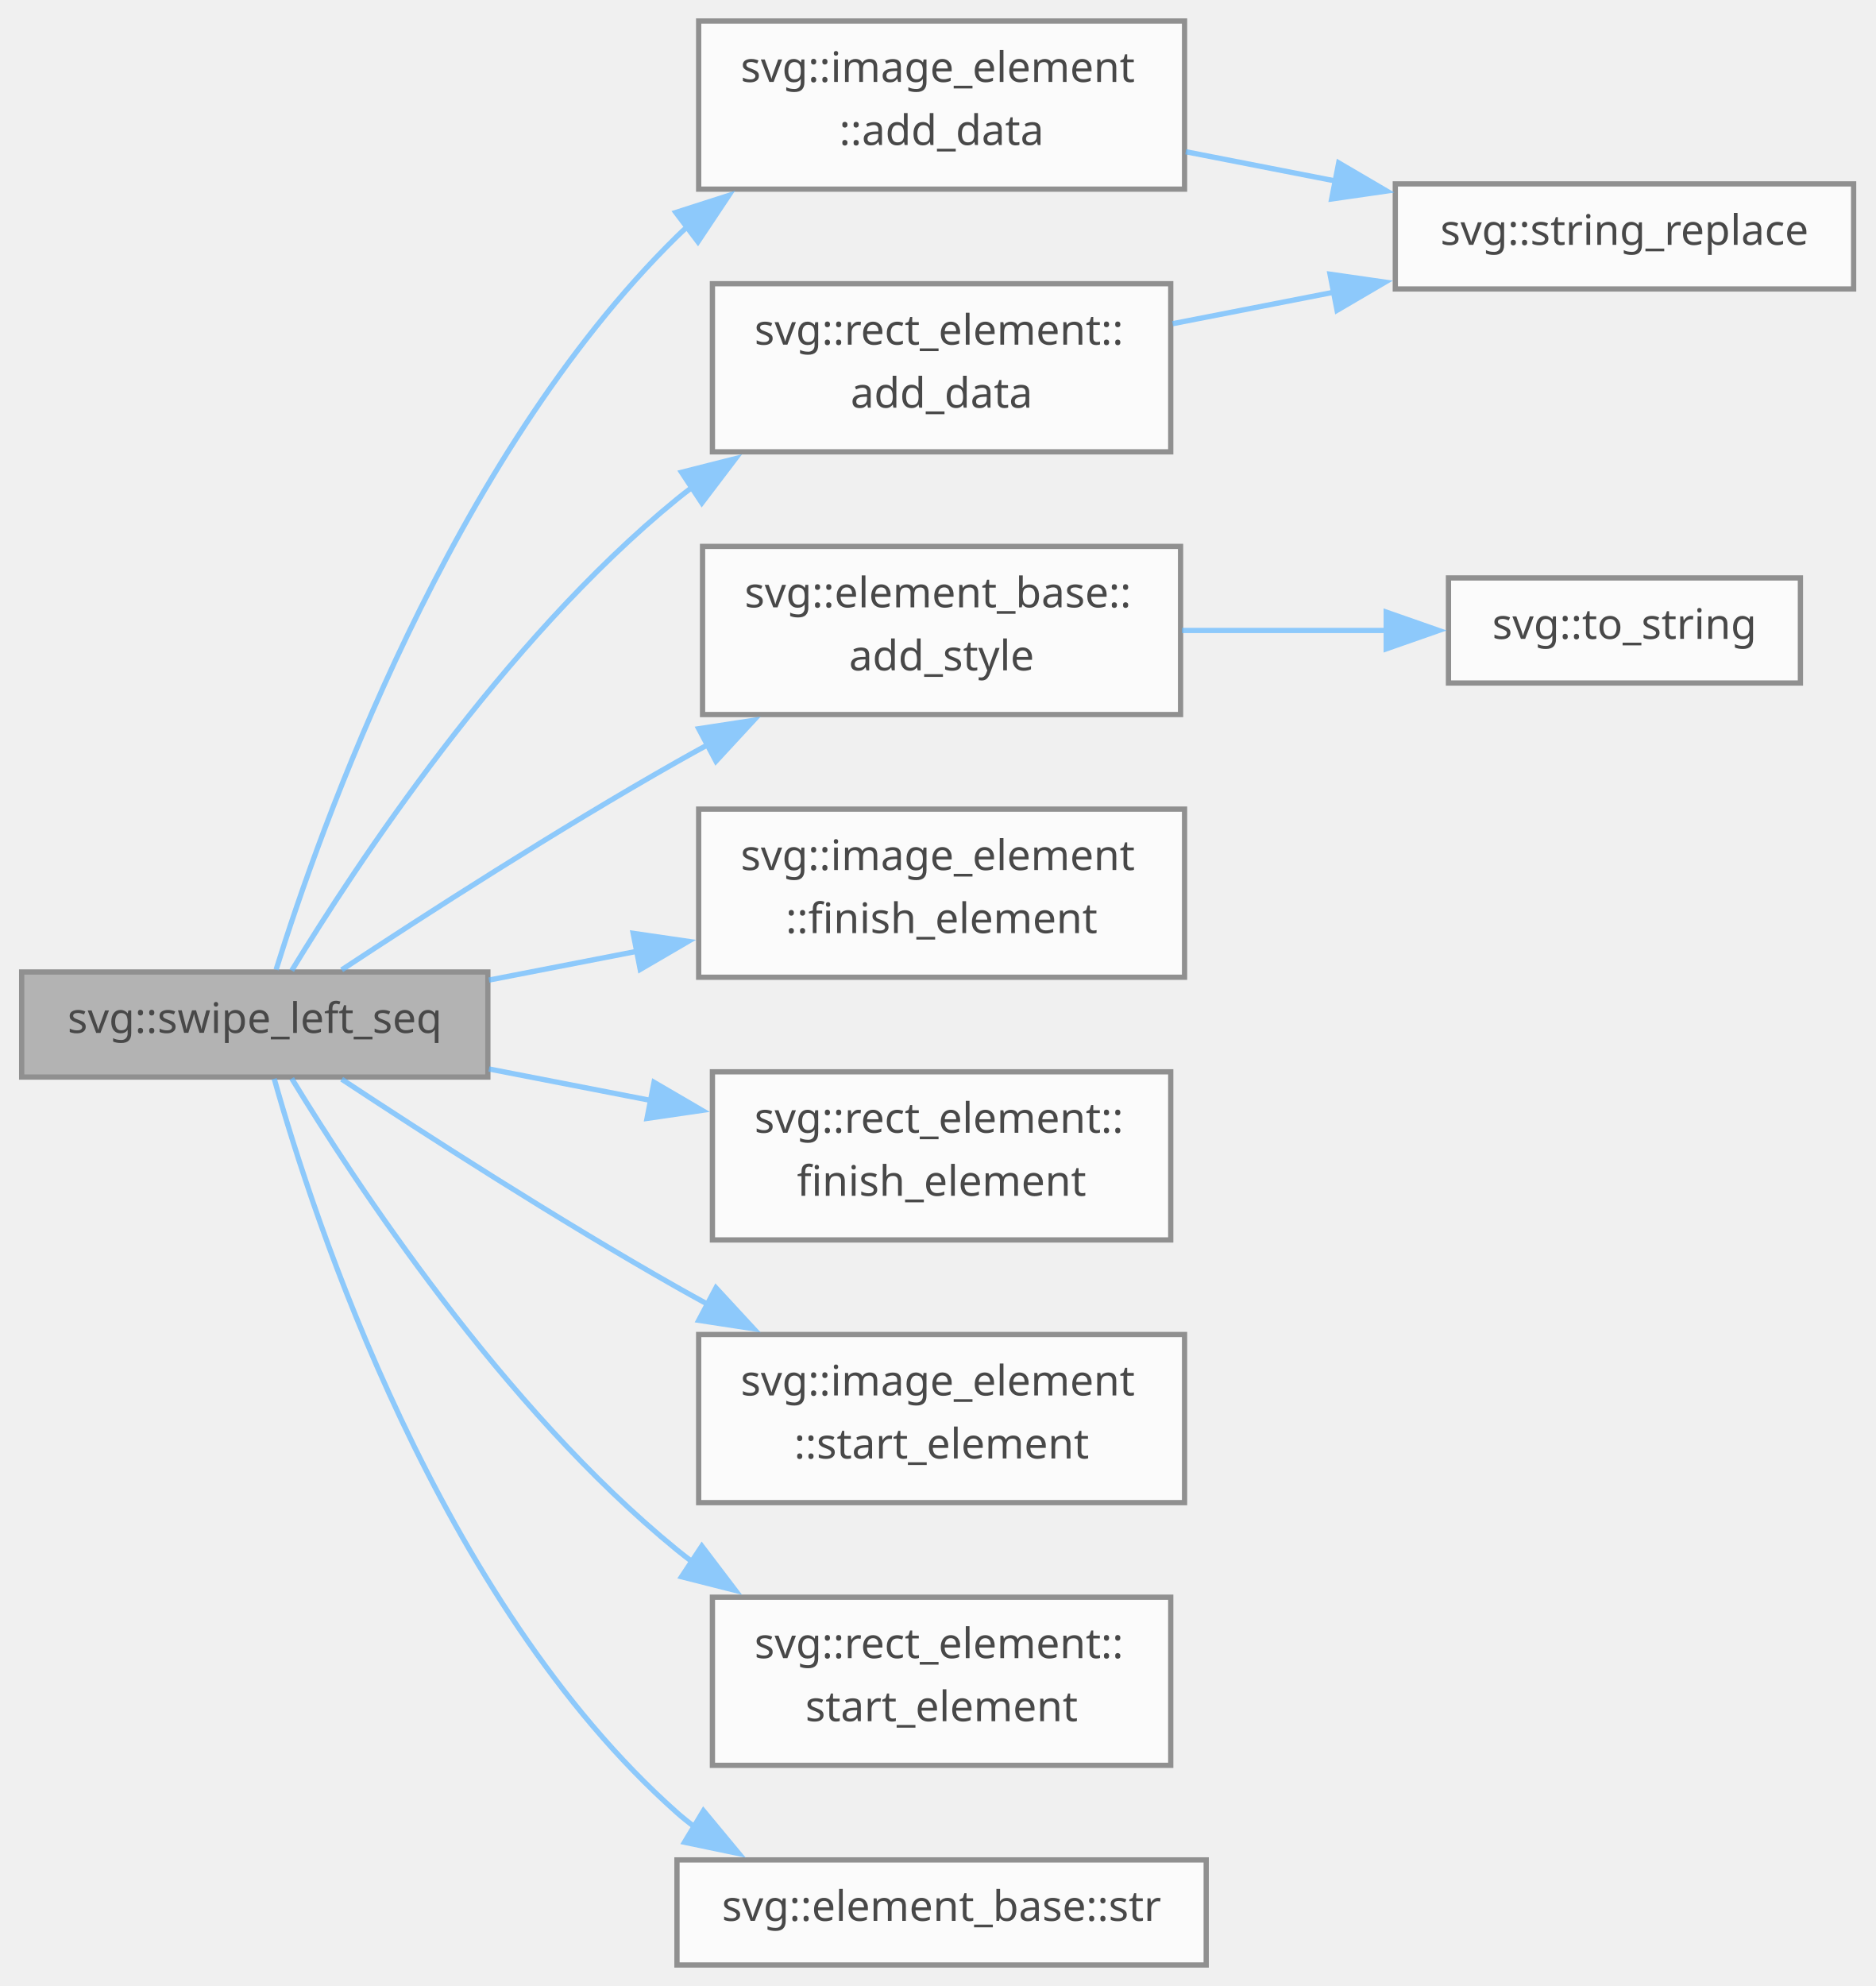
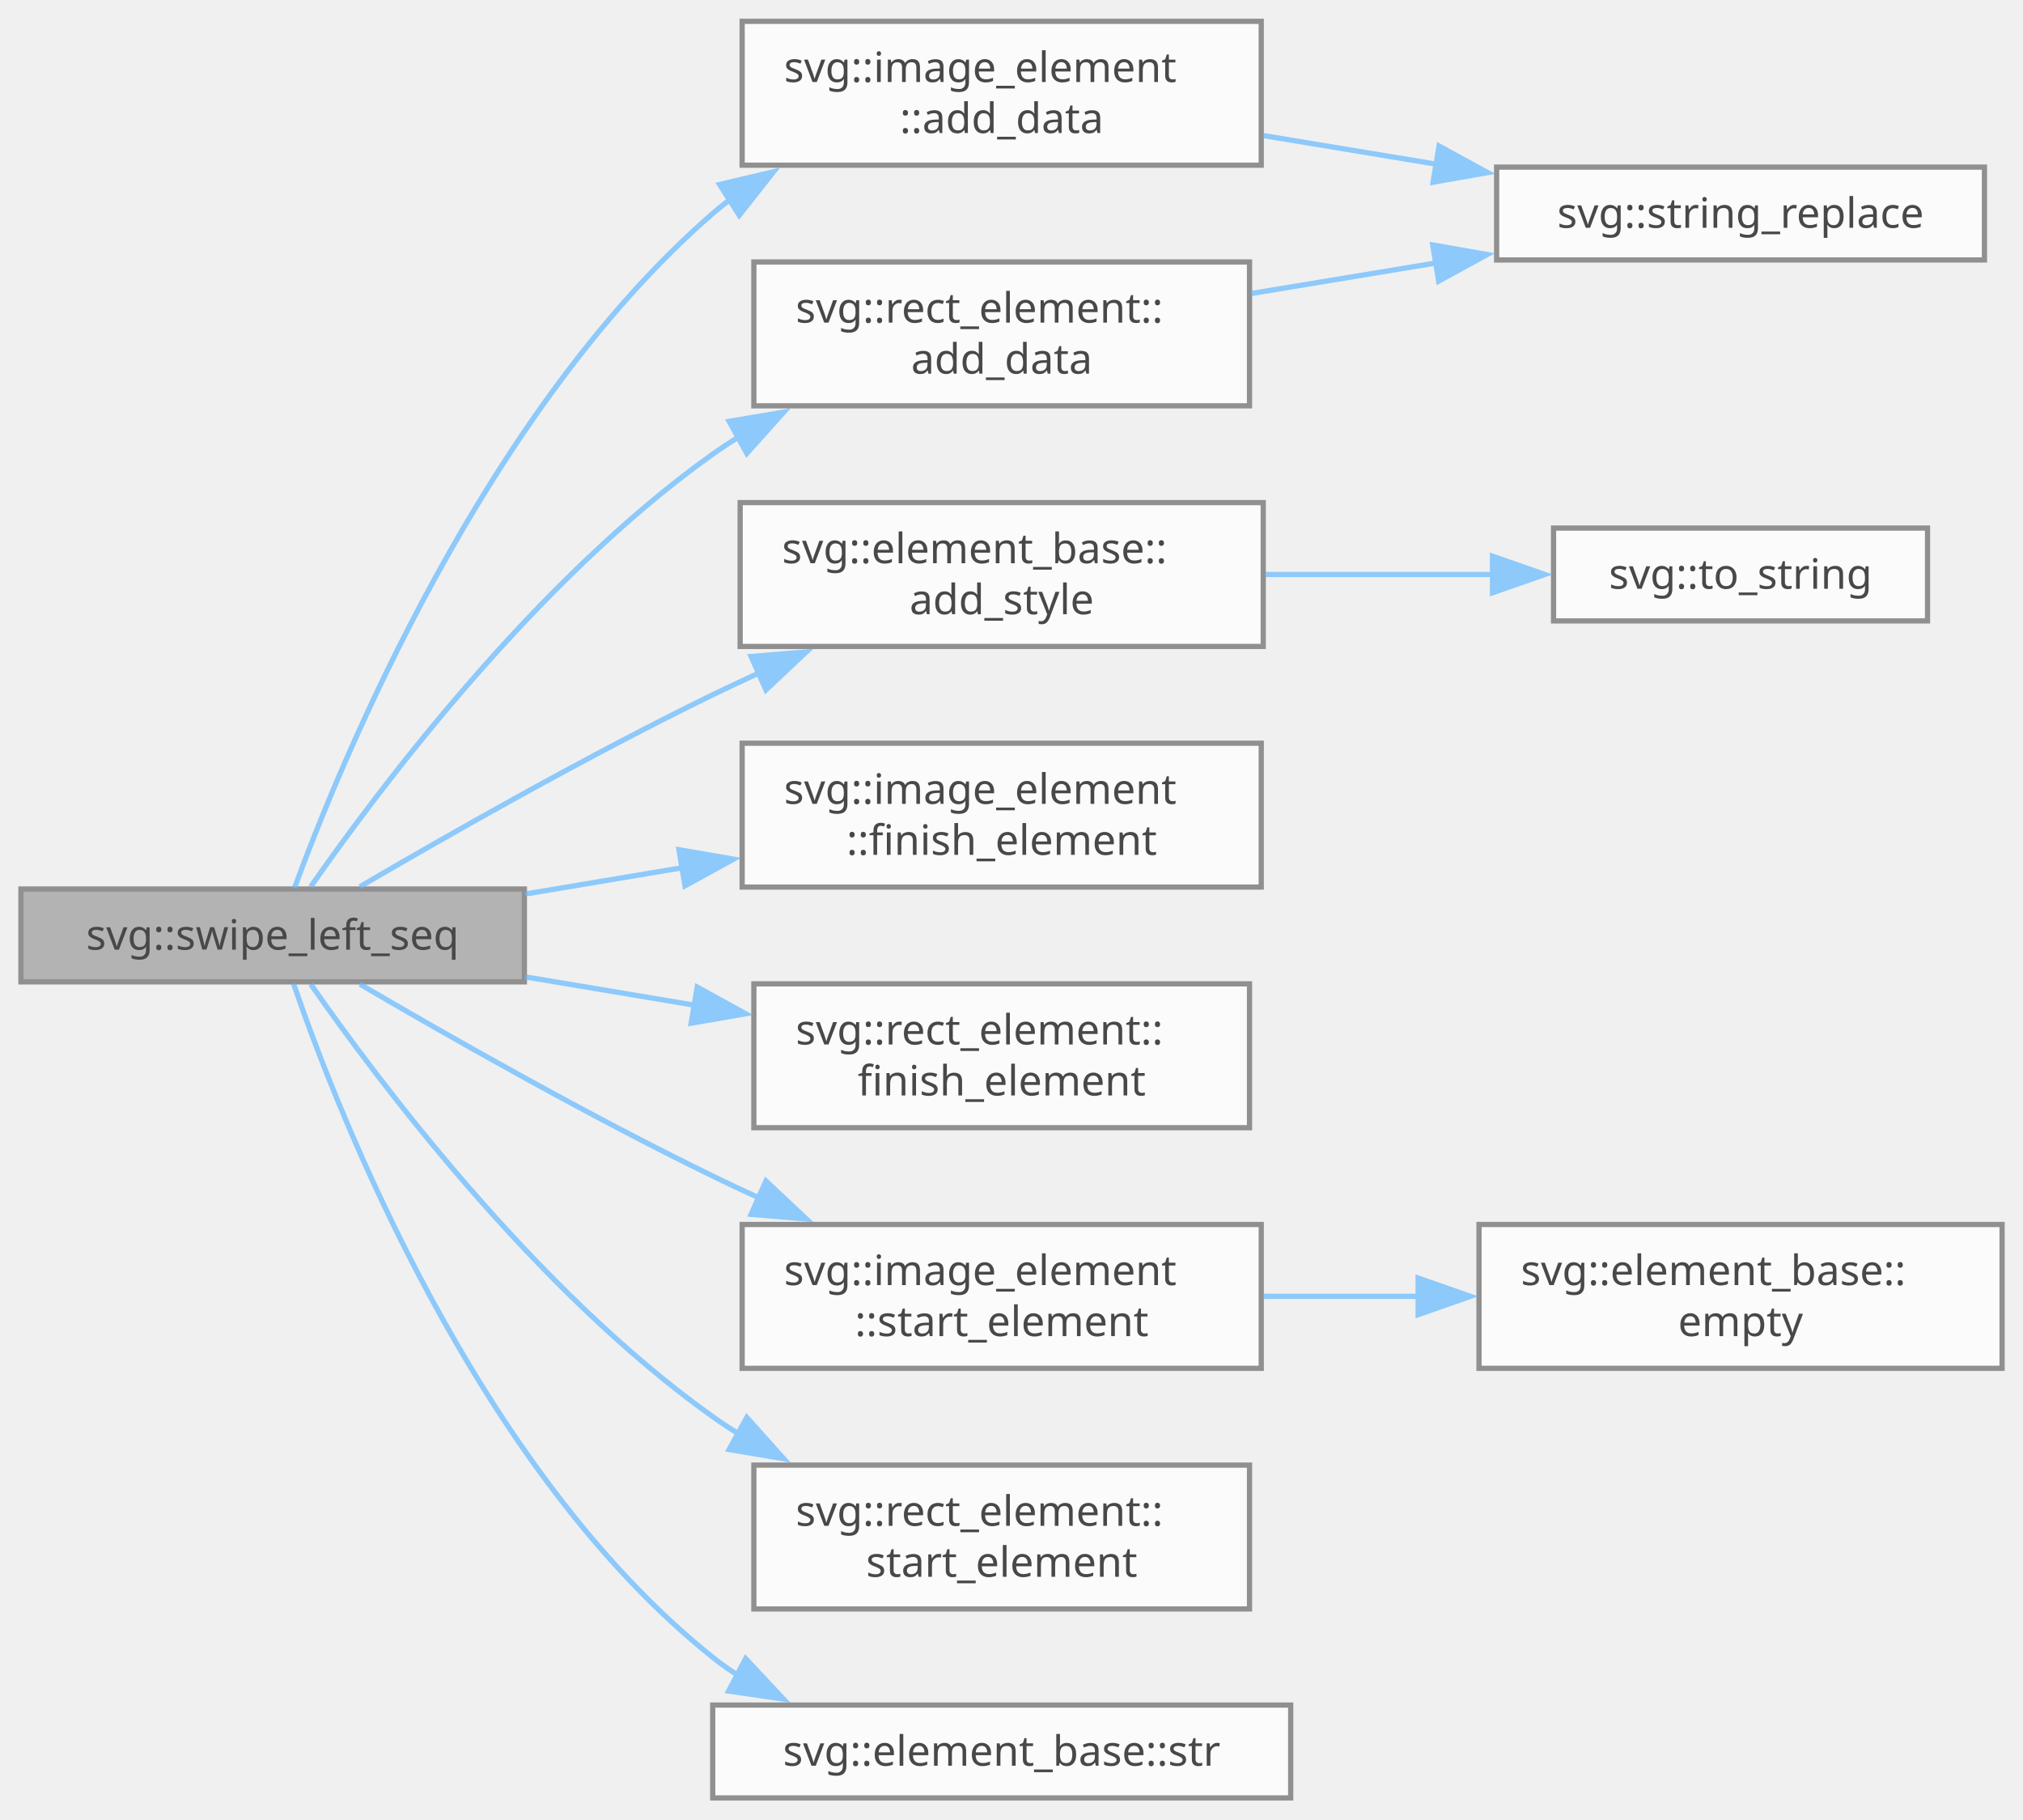
- <svg xmlns="http://www.w3.org/2000/svg" xmlns:xlink="http://www.w3.org/1999/xlink" width="357pt" height="378pt" viewBox="0.00 0.00 356.75 378.00">
+ <svg xmlns="http://www.w3.org/2000/svg" xmlns:xlink="http://www.w3.org/1999/xlink" width="387pt" height="348pt" viewBox="0.00 0.00 386.75 347.62">
  <svg id="main" version="1.1" xml:space="preserve">
    <style type="text/css">
.node, .edge {opacity: 0.7;}
.node.selected, .edge.selected {opacity: 1;}
.edge:hover path { stroke: red; }
.edge:hover polygon { stroke: red; fill: red; }
</style>
    <svg id="graph" class="graph">
-       <g id="graph0" class="graph" transform="scale(1 1) rotate(0) translate(4 374)">
+       <g id="graph0" class="graph" transform="scale(1 1) rotate(0) translate(4 343.62)">
        <g id="Node000001" class="node">
          <g id="a_Node000001">
            <a xlink:title="1 channel start with image, background color is klr each &quot;frame&quot; == string in returned strings has an...">
-               <polygon fill="#999999" stroke="#666666" points="88.75,-189 0,-189 0,-169 88.75,-169 88.75,-189" />
-               <text text-anchor="middle" x="44.38" y="-177.4" font-family="SourceSans" font-size="8.00">svg::swipe_left_seq</text>
+               <polygon fill="#999999" stroke="#666666" points="96.25,-173.75 0,-173.75 0,-156 96.25,-156 96.25,-173.75" />
+               <text text-anchor="middle" x="48.12" y="-162.15" font-family="SourceSans" font-size="8.00">svg::swipe_left_seq</text>
            </a>
          </g>
        </g>
        <g id="Node000002" class="node">
          <g id="a_Node000002">
            <a xlink:href="group__elements.html#abfa06ef3bc0a99045eac1a61c80ce46c" target="_top" xlink:title="Either serialize immediately (as below), or create data structure that adds data to data_vec and then...">
-               <polygon fill="white" stroke="#666666" points="221.38,-370 128.88,-370 128.88,-338 221.38,-338 221.38,-370" />
-               <text text-anchor="start" x="136.88" y="-358.4" font-family="SourceSans" font-size="8.00">svg::image_element</text>
-               <text text-anchor="middle" x="175.12" y="-346.4" font-family="SourceSans" font-size="8.00">::add_data</text>
+               <polygon fill="white" stroke="#666666" points="237.12,-339.62 137.88,-339.62 137.88,-312.12 237.12,-312.12 237.12,-339.62" />
+               <text text-anchor="start" x="145.88" y="-328.02" font-family="SourceSans" font-size="8.00">svg::image_element</text>
+               <text text-anchor="middle" x="187.5" y="-318.27" font-family="SourceSans" font-size="8.00">::add_data</text>
            </a>
          </g>
        </g>
        <g id="edge1_Node000001_Node000002" class="edge">
          <g id="a_edge1_Node000001_Node000002">
            <a xlink:title=" ">
-               <path fill="none" stroke="#63b8ff" d="M48.44,-189.45C56.68,-215.95 81.66,-286.68 124.75,-329 125.37,-329.61 126,-330.2 126.65,-330.78" />
-               <polygon fill="#63b8ff" stroke="#63b8ff" points="124.53,-333.56 134.62,-336.8 128.74,-327.98 124.53,-333.56" />
+               <path fill="none" stroke="#63b8ff" d="M52.29,-173.94C61.16,-198.12 88.53,-264.93 132.25,-302.88 133.34,-303.82 134.47,-304.73 135.63,-305.6" />
+               <polygon fill="#63b8ff" stroke="#63b8ff" points="133.57,-308.43 143.88,-310.86 137.33,-302.53 133.57,-308.43" />
            </a>
          </g>
        </g>
        <g id="Node000004" class="node">
          <g id="a_Node000004">
            <a xlink:href="group__elements.html#a1dd6663d882fb5dd14a47462a77f351b" target="_top" xlink:title="Either serialize immediately (as below), or create data structure that adds data to data_vec and then...">
-               <polygon fill="white" stroke="#666666" points="218.75,-320 131.5,-320 131.5,-288 218.75,-288 218.75,-320" />
-               <text text-anchor="start" x="139.5" y="-308.4" font-family="SourceSans" font-size="8.00">svg::rect_element::</text>
-               <text text-anchor="middle" x="175.12" y="-296.4" font-family="SourceSans" font-size="8.00">add_data</text>
+               <polygon fill="white" stroke="#666666" points="234.88,-293.62 140.12,-293.62 140.12,-266.12 234.88,-266.12 234.88,-293.62" />
+               <text text-anchor="start" x="148.12" y="-282.02" font-family="SourceSans" font-size="8.00">svg::rect_element::</text>
+               <text text-anchor="middle" x="187.5" y="-272.27" font-family="SourceSans" font-size="8.00">add_data</text>
            </a>
          </g>
        </g>
        <g id="edge3_Node000001_Node000004" class="edge">
          <g id="a_edge3_Node000001_Node000004">
            <a xlink:title=" ">
-               <path fill="none" stroke="#63b8ff" d="M51.41,-189.27C63.32,-208.85 91.6,-251.96 124.75,-279 125.7,-279.77 126.68,-280.53 127.68,-281.28" />
-               <polygon fill="#63b8ff" stroke="#63b8ff" points="125.62,-284.11 135.89,-286.71 129.48,-278.27 125.62,-284.11" />
+               <path fill="none" stroke="#63b8ff" d="M55.4,-174.19C68.03,-192.31 98.23,-232.66 132.25,-256.88 133.83,-258 135.46,-259.08 137.15,-260.12" />
+               <polygon fill="#63b8ff" stroke="#63b8ff" points="135.39,-263.15 145.84,-264.91 138.77,-257.02 135.39,-263.15" />
            </a>
          </g>
        </g>
        <g id="Node000005" class="node">
          <g id="a_Node000005">
            <a xlink:href="group__elements.html#a238b38ca99a1cf6c2baf80c8e4338d99" target="_top" xlink:title=" ">
-               <polygon fill="white" stroke="#666666" points="220.62,-270 129.62,-270 129.62,-238 220.62,-238 220.62,-270" />
-               <text text-anchor="start" x="137.62" y="-258.4" font-family="SourceSans" font-size="8.00">svg::element_base::</text>
-               <text text-anchor="middle" x="175.12" y="-246.4" font-family="SourceSans" font-size="8.00">add_style</text>
+               <polygon fill="white" stroke="#666666" points="237.5,-247.62 137.5,-247.62 137.5,-220.12 237.5,-220.12 237.5,-247.62" />
+               <text text-anchor="start" x="145.5" y="-236.03" font-family="SourceSans" font-size="8.00">svg::element_base::</text>
+               <text text-anchor="middle" x="187.5" y="-226.28" font-family="SourceSans" font-size="8.00">add_style</text>
            </a>
          </g>
        </g>
        <g id="edge5_Node000001_Node000005" class="edge">
          <g id="a_edge5_Node000001_Node000005">
            <a xlink:title=" ">
-               <path fill="none" stroke="#63b8ff" d="M60.92,-189.4C76.74,-199.84 102.08,-216.16 124.75,-229 126.66,-230.08 128.63,-231.17 130.62,-232.26" />
-               <polygon fill="#63b8ff" stroke="#63b8ff" points="128.89,-235.3 139.36,-236.9 132.17,-229.12 128.89,-235.3" />
+               <path fill="none" stroke="#63b8ff" d="M64.8,-174.19C81.32,-183.86 108.23,-199.18 132.25,-210.88 135.14,-212.28 138.13,-213.69 141.17,-215.08" />
+               <polygon fill="#63b8ff" stroke="#63b8ff" points="139.59,-218.2 150.15,-219.07 142.43,-211.81 139.59,-218.2" />
            </a>
          </g>
        </g>
        <g id="Node000007" class="node">
          <g id="a_Node000007">
            <a xlink:href="group__elements.html#gad9598e7ef20232bf2eb3e5ed14a4848d" target="_top" xlink:title=" ">
-               <polygon fill="white" stroke="#666666" points="221.38,-220 128.88,-220 128.88,-188 221.38,-188 221.38,-220" />
-               <text text-anchor="start" x="136.88" y="-208.4" font-family="SourceSans" font-size="8.00">svg::image_element</text>
-               <text text-anchor="middle" x="175.12" y="-196.4" font-family="SourceSans" font-size="8.00">::finish_element</text>
+               <polygon fill="white" stroke="#666666" points="237.12,-201.62 137.88,-201.62 137.88,-174.12 237.12,-174.12 237.12,-201.62" />
+               <text text-anchor="start" x="145.88" y="-190.03" font-family="SourceSans" font-size="8.00">svg::image_element</text>
+               <text text-anchor="middle" x="187.5" y="-180.28" font-family="SourceSans" font-size="8.00">::finish_element</text>
            </a>
          </g>
        </g>
        <g id="edge7_Node000001_Node000007" class="edge">
          <g id="a_edge7_Node000001_Node000007">
            <a xlink:title=" ">
-               <path fill="none" stroke="#63b8ff" d="M88.96,-187.46C98.09,-189.24 107.83,-191.13 117.36,-192.98" />
-               <polygon fill="#63b8ff" stroke="#63b8ff" points="116.41,-196.36 126.9,-194.83 117.75,-189.49 116.41,-196.36" />
+               <path fill="none" stroke="#63b8ff" d="M96.4,-172.79C106.1,-174.41 116.43,-176.14 126.51,-177.83" />
+               <polygon fill="#63b8ff" stroke="#63b8ff" points="125.8,-181.26 136.24,-179.46 126.96,-174.36 125.8,-181.26" />
            </a>
          </g>
        </g>
        <g id="Node000008" class="node">
          <g id="a_Node000008">
            <a xlink:href="group__elements.html#gad01750ac554c6bd6871a930c90e17a04" target="_top" xlink:title=" ">
-               <polygon fill="white" stroke="#666666" points="218.75,-170 131.5,-170 131.5,-138 218.75,-138 218.75,-170" />
-               <text text-anchor="start" x="139.5" y="-158.4" font-family="SourceSans" font-size="8.00">svg::rect_element::</text>
-               <text text-anchor="middle" x="175.12" y="-146.4" font-family="SourceSans" font-size="8.00">finish_element</text>
+               <polygon fill="white" stroke="#666666" points="234.88,-155.62 140.12,-155.62 140.12,-128.12 234.88,-128.12 234.88,-155.62" />
+               <text text-anchor="start" x="148.12" y="-144.03" font-family="SourceSans" font-size="8.00">svg::rect_element::</text>
+               <text text-anchor="middle" x="187.5" y="-134.28" font-family="SourceSans" font-size="8.00">finish_element</text>
            </a>
          </g>
        </g>
        <g id="edge8_Node000001_Node000008" class="edge">
          <g id="a_edge8_Node000001_Node000008">
            <a xlink:title=" ">
-               <path fill="none" stroke="#63b8ff" d="M88.96,-170.54C98.93,-168.6 109.64,-166.52 119.98,-164.51" />
-               <polygon fill="#63b8ff" stroke="#63b8ff" points="120.38,-168 129.53,-162.66 119.05,-161.13 120.38,-168" />
+               <path fill="none" stroke="#63b8ff" d="M96.4,-156.96C106.89,-155.2 118.11,-153.33 128.95,-151.51" />
+               <polygon fill="#63b8ff" stroke="#63b8ff" points="129.29,-155 138.57,-149.9 128.13,-148.1 129.29,-155" />
            </a>
          </g>
        </g>
        <g id="Node000009" class="node">
          <g id="a_Node000009">
-             <a xlink:href="group__elements.html#a2dc9aa02a38e4510a6b5bb6e8d17a1f5" target="_top" xlink:title=" ">
-               <polygon fill="white" stroke="#666666" points="221.38,-120 128.88,-120 128.88,-88 221.38,-88 221.38,-120" />
-               <text text-anchor="start" x="136.88" y="-108.4" font-family="SourceSans" font-size="8.00">svg::image_element</text>
-               <text text-anchor="middle" x="175.12" y="-96.4" font-family="SourceSans" font-size="8.00">::start_element</text>
+             <a xlink:href="group__elements.html#af55d63d69abb6ef89ee0460a936085a7" target="_top" xlink:title=" ">
+               <polygon fill="white" stroke="#666666" points="237.12,-109.62 137.88,-109.62 137.88,-82.12 237.12,-82.12 237.12,-109.62" />
+               <text text-anchor="start" x="145.88" y="-98.03" font-family="SourceSans" font-size="8.00">svg::image_element</text>
+               <text text-anchor="middle" x="187.5" y="-88.28" font-family="SourceSans" font-size="8.00">::start_element</text>
            </a>
          </g>
        </g>
        <g id="edge9_Node000001_Node000009" class="edge">
          <g id="a_edge9_Node000001_Node000009">
            <a xlink:title=" ">
-               <path fill="none" stroke="#63b8ff" d="M60.92,-168.6C76.74,-158.16 102.08,-141.84 124.75,-129 126.66,-127.92 128.63,-126.83 130.62,-125.74" />
-               <polygon fill="#63b8ff" stroke="#63b8ff" points="132.17,-128.88 139.36,-121.1 128.89,-122.7 132.17,-128.88" />
-             </a>
-           </g>
-         </g>
-         <g id="Node000010" class="node">
-           <g id="a_Node000010">
-             <a xlink:href="group__elements.html#a1e0ed5e9dfe1244317a87d7e6774348b" target="_top" xlink:title=" ">
-               <polygon fill="white" stroke="#666666" points="218.75,-70 131.5,-70 131.5,-38 218.75,-38 218.75,-70" />
-               <text text-anchor="start" x="139.5" y="-58.4" font-family="SourceSans" font-size="8.00">svg::rect_element::</text>
-               <text text-anchor="middle" x="175.12" y="-46.4" font-family="SourceSans" font-size="8.00">start_element</text>
-             </a>
-           </g>
-         </g>
-         <g id="edge10_Node000001_Node000010" class="edge">
-           <g id="a_edge10_Node000001_Node000010">
-             <a xlink:title=" ">
-               <path fill="none" stroke="#63b8ff" d="M51.41,-168.73C63.32,-149.15 91.6,-106.04 124.75,-79 125.7,-78.23 126.68,-77.47 127.68,-76.72" />
-               <polygon fill="#63b8ff" stroke="#63b8ff" points="129.48,-79.73 135.89,-71.29 125.62,-73.89 129.48,-79.73" />
+               <path fill="none" stroke="#63b8ff" d="M64.8,-155.56C81.32,-145.89 108.23,-130.57 132.25,-118.88 135.14,-117.47 138.13,-116.06 141.17,-114.67" />
+               <polygon fill="#63b8ff" stroke="#63b8ff" points="142.43,-117.94 150.15,-110.68 139.59,-111.55 142.43,-117.94" />
            </a>
          </g>
        </g>
        <g id="Node000011" class="node">
          <g id="a_Node000011">
-             <a xlink:href="group__elements.html#ad893ef9c13a15464c96d8a85c08af30f" target="_top" xlink:title=" ">
-               <polygon fill="white" stroke="#666666" points="225.5,-20 124.75,-20 124.75,0 225.5,0 225.5,-20" />
-               <text text-anchor="middle" x="175.12" y="-8.4" font-family="SourceSans" font-size="8.00">svg::element_base::str</text>
+             <a xlink:href="group__elements.html#a1e0ed5e9dfe1244317a87d7e6774348b" target="_top" xlink:title=" ">
+               <polygon fill="white" stroke="#666666" points="234.88,-63.62 140.12,-63.62 140.12,-36.12 234.88,-36.12 234.88,-63.62" />
+               <text text-anchor="start" x="148.12" y="-52.02" font-family="SourceSans" font-size="8.00">svg::rect_element::</text>
+               <text text-anchor="middle" x="187.5" y="-42.27" font-family="SourceSans" font-size="8.00">start_element</text>
            </a>
          </g>
        </g>
        <g id="edge11_Node000001_Node000011" class="edge">
          <g id="a_edge11_Node000001_Node000011">
            <a xlink:title=" ">
-               <path fill="none" stroke="#63b8ff" d="M48.08,-168.68C55.62,-141.86 79.35,-69.28 124.75,-29 125.83,-28.04 126.97,-27.13 128.15,-26.26" />
-               <polygon fill="#63b8ff" stroke="#63b8ff" points="129.79,-29.35 136.55,-21.2 126.18,-23.36 129.79,-29.35" />
+               <path fill="none" stroke="#63b8ff" d="M55.4,-155.56C68.03,-137.44 98.23,-97.09 132.25,-72.88 133.83,-71.75 135.46,-70.67 137.15,-69.63" />
+               <polygon fill="#63b8ff" stroke="#63b8ff" points="138.77,-72.73 145.84,-64.84 135.39,-66.6 138.77,-72.73" />
+             </a>
+           </g>
+         </g>
+         <g id="Node000012" class="node">
+           <g id="a_Node000012">
+             <a xlink:href="group__elements.html#ad893ef9c13a15464c96d8a85c08af30f" target="_top" xlink:title=" ">
+               <polygon fill="white" stroke="#666666" points="242.75,-17.75 132.25,-17.75 132.25,0 242.75,0 242.75,-17.75" />
+               <text text-anchor="middle" x="187.5" y="-6.15" font-family="SourceSans" font-size="8.00">svg::element_base::str</text>
+             </a>
+           </g>
+         </g>
+         <g id="edge12_Node000001_Node000012" class="edge">
+           <g id="a_edge12_Node000001_Node000012">
+             <a xlink:title=" ">
+               <path fill="none" stroke="#63b8ff" d="M52.13,-155.62C60.59,-130.94 87.03,-63.03 132.25,-26.88 133.77,-25.66 135.37,-24.53 137.04,-23.47" />
+               <polygon fill="#63b8ff" stroke="#63b8ff" points="138.55,-26.63 145.79,-18.89 135.3,-20.43 138.55,-26.63" />
            </a>
          </g>
        </g>
        <g id="Node000003" class="node">
          <g id="a_Node000003">
            <a xlink:href="namespacesvg.html#a48ac748e89e22789d1772326a98dd7b6" target="_top" xlink:title=" ">
-               <polygon fill="white" stroke="#666666" points="348.75,-339 261.5,-339 261.5,-319 348.75,-319 348.75,-339" />
-               <text text-anchor="middle" x="305.12" y="-327.4" font-family="SourceSans" font-size="8.00">svg::string_replace</text>
+               <polygon fill="white" stroke="#666666" points="375.38,-311.75 282.12,-311.75 282.12,-294 375.38,-294 375.38,-311.75" />
+               <text text-anchor="middle" x="328.75" y="-300.15" font-family="SourceSans" font-size="8.00">svg::string_replace</text>
            </a>
          </g>
        </g>
        <g id="edge2_Node000002_Node000003" class="edge">
          <g id="a_edge2_Node000002_Node000003">
            <a xlink:title=" ">
-               <path fill="none" stroke="#63b8ff" d="M221.61,-345.12C230.91,-343.3 240.78,-341.37 250.33,-339.51" />
-               <polygon fill="#63b8ff" stroke="#63b8ff" points="250.72,-343 259.87,-337.64 249.38,-336.13 250.72,-343" />
+               <path fill="none" stroke="#63b8ff" d="M237.59,-317.77C248.29,-316 259.69,-314.12 270.66,-312.3" />
+               <polygon fill="#63b8ff" stroke="#63b8ff" points="271.11,-315.78 280.4,-310.7 269.97,-308.87 271.11,-315.78" />
            </a>
          </g>
        </g>
        <g id="edge4_Node000004_Node000003" class="edge">
          <g id="a_edge4_Node000004_Node000003">
            <a xlink:title=" ">
-               <path fill="none" stroke="#63b8ff" d="M219.1,-312.39C229.02,-314.33 239.7,-316.42 250.03,-318.43" />
-               <polygon fill="#63b8ff" stroke="#63b8ff" points="249.07,-321.81 259.56,-320.3 250.41,-314.94 249.07,-321.81" />
+               <path fill="none" stroke="#63b8ff" d="M235.26,-287.6C246.63,-289.48 258.92,-291.51 270.72,-293.46" />
+               <polygon fill="#63b8ff" stroke="#63b8ff" points="269.9,-296.87 280.33,-295.04 271.04,-289.96 269.9,-296.87" />
            </a>
          </g>
        </g>
        <g id="Node000006" class="node">
          <g id="a_Node000006">
            <a xlink:href="namespacesvg.html#a36b1c48ad4601b205790e3772ad0a7b6" target="_top" xlink:title=" ">
-               <polygon fill="white" stroke="#666666" points="338.62,-264 271.62,-264 271.62,-244 338.62,-244 338.62,-264" />
-               <text text-anchor="middle" x="305.12" y="-252.4" font-family="SourceSans" font-size="8.00">svg::to_string</text>
+               <polygon fill="white" stroke="#666666" points="364.5,-242.75 293,-242.75 293,-225 364.5,-225 364.5,-242.75" />
+               <text text-anchor="middle" x="328.75" y="-231.15" font-family="SourceSans" font-size="8.00">svg::to_string</text>
            </a>
          </g>
        </g>
        <g id="edge6_Node000005_Node000006" class="edge">
          <g id="a_edge6_Node000005_Node000006">
            <a xlink:title=" ">
-               <path fill="none" stroke="#63b8ff" d="M220.89,-254C233.59,-254 247.4,-254 260.05,-254" />
-               <polygon fill="#63b8ff" stroke="#63b8ff" points="259.77,-257.5 269.77,-254 259.77,-250.5 259.77,-257.5" />
+               <path fill="none" stroke="#63b8ff" d="M237.99,-233.88C252.16,-233.88 267.54,-233.88 281.51,-233.88" />
+               <polygon fill="#63b8ff" stroke="#63b8ff" points="281.33,-237.38 291.33,-233.88 281.33,-230.38 281.33,-237.38" />
+             </a>
+           </g>
+         </g>
+         <g id="Node000010" class="node">
+           <g id="a_Node000010">
+             <a xlink:href="group__elements.html#ad192becf9565fd5d15094d275e207481" target="_top" xlink:title="Empty when the output buffer is.">
+               <polygon fill="white" stroke="#666666" points="378.75,-109.62 278.75,-109.62 278.75,-82.12 378.75,-82.12 378.75,-109.62" />
+               <text text-anchor="start" x="286.75" y="-98.03" font-family="SourceSans" font-size="8.00">svg::element_base::</text>
+               <text text-anchor="middle" x="328.75" y="-88.28" font-family="SourceSans" font-size="8.00">empty</text>
+             </a>
+           </g>
+         </g>
+         <g id="edge10_Node000009_Node000010" class="edge">
+           <g id="a_edge10_Node000009_Node000010">
+             <a xlink:title=" ">
+               <path fill="none" stroke="#63b8ff" d="M237.59,-95.88C247.16,-95.88 257.3,-95.88 267.19,-95.88" />
+               <polygon fill="#63b8ff" stroke="#63b8ff" points="267.12,-99.38 277.12,-95.88 267.12,-92.38 267.12,-99.38" />
            </a>
          </g>
        </g>
      </g>
    </svg>
  </svg>
  <style type="text/css">

[data-mouse-over-selected='false'] { opacity: 0.7; }
[data-mouse-over-selected='true']  { opacity: 1.0; }

</style>
</svg>
